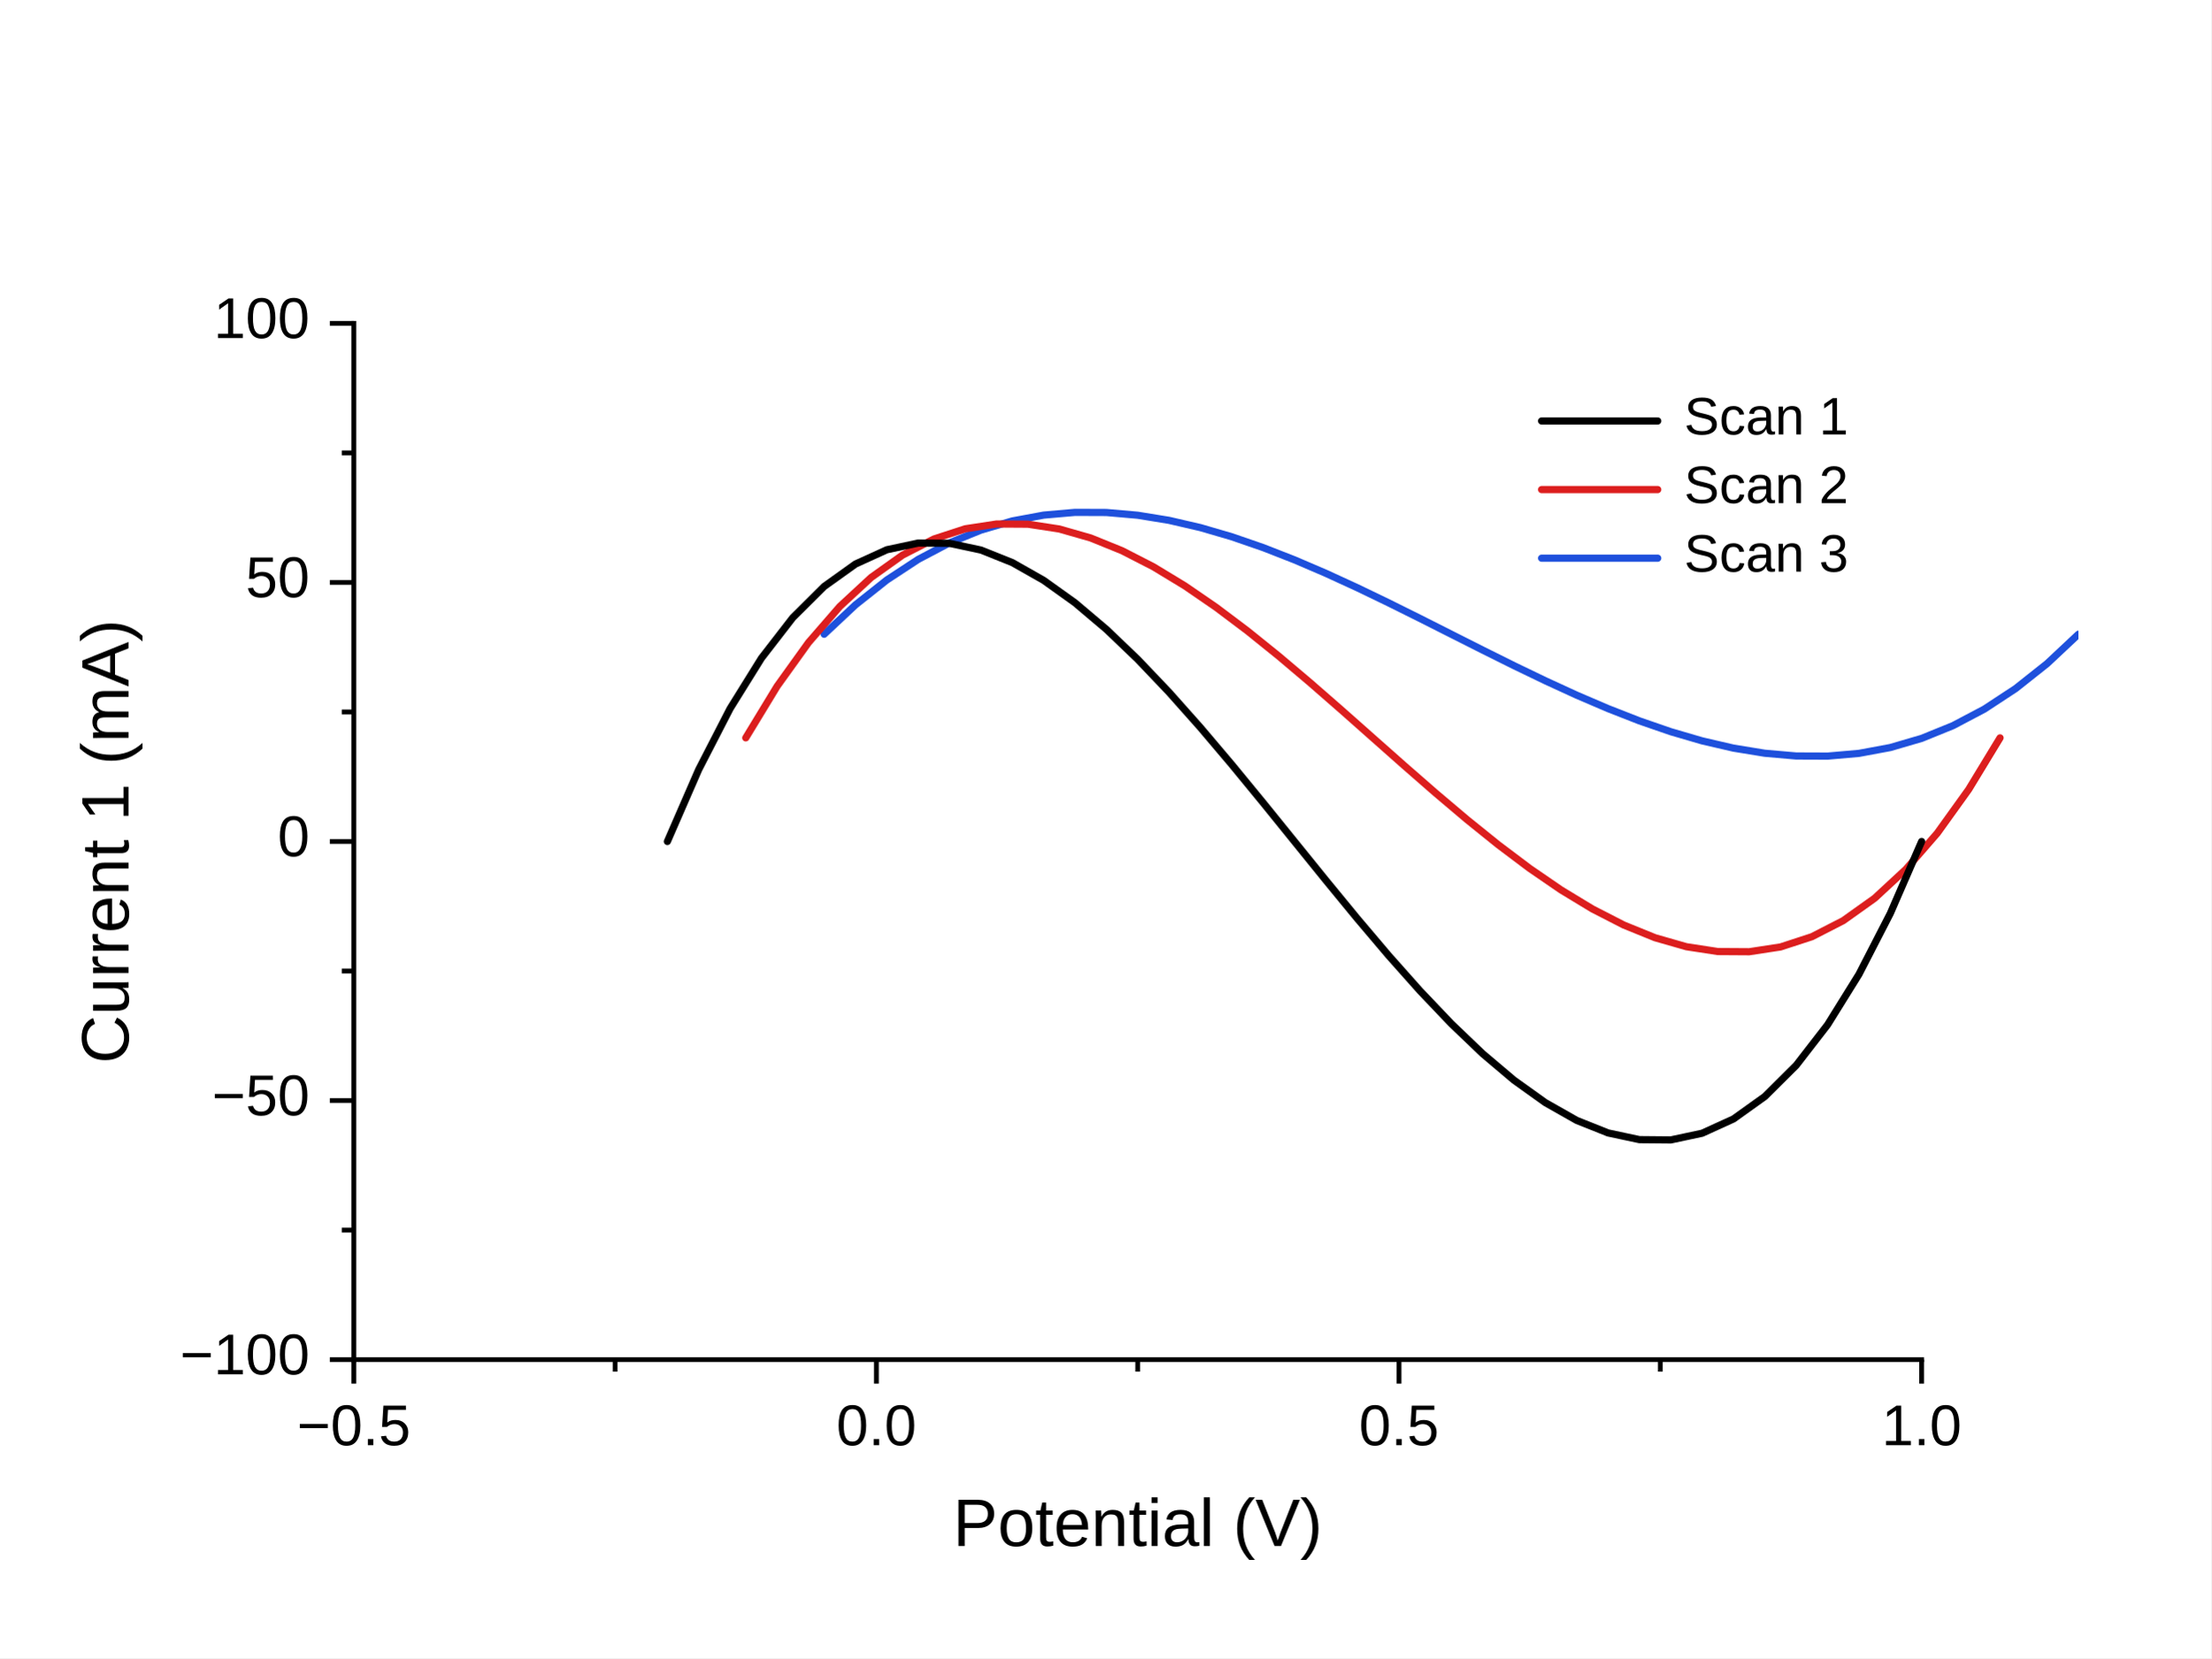
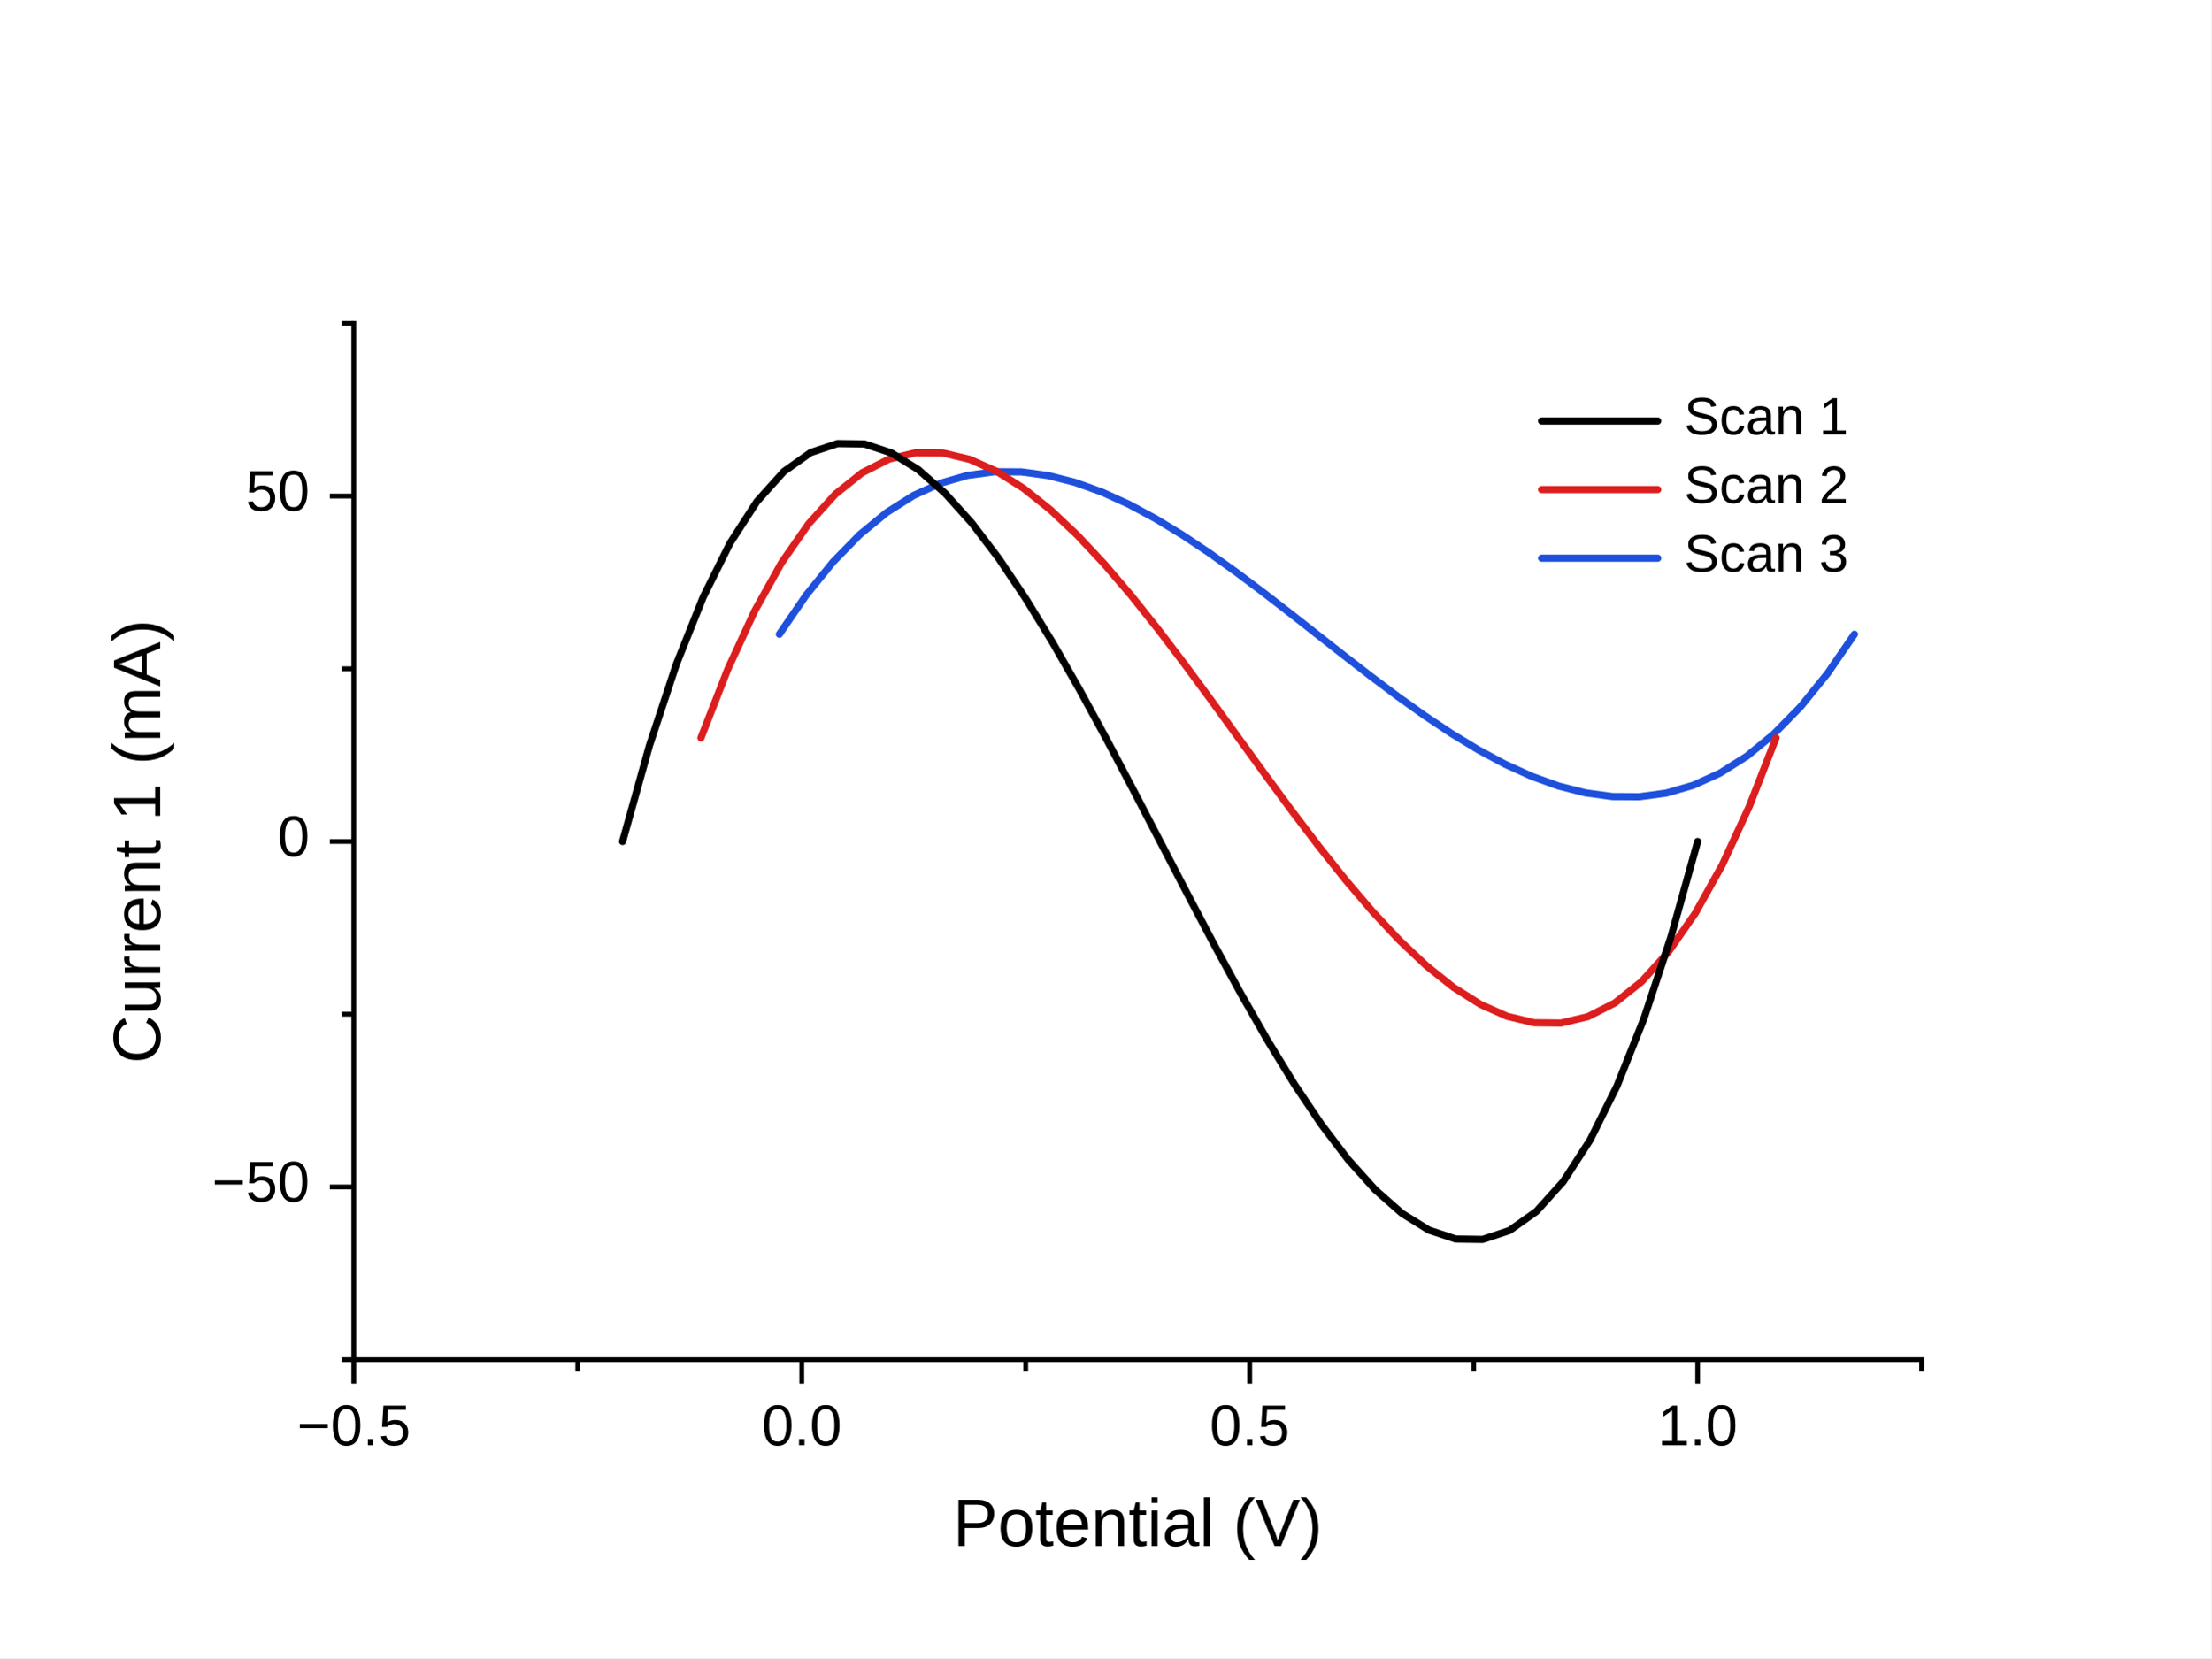
<svg xmlns="http://www.w3.org/2000/svg" width="460.8pt" height="345.6pt" viewBox="0 0 460.8 345.6">
  <rect x="0" y="0" width="460.8" height="345.6" fill="#FFFFFF" />
  <g id="layer0">
    <clipPath id="clip0">
      <rect x="73.728" y="24.192" width="359.424" height="259.2" />
    </clipPath>
    <g class="plots" clip-path="url(#clip0)">
-       <path d="M171.753 132.192L178.288 126.065L184.823 120.88L191.358 116.589L197.893 113.141L204.428 110.487L210.963 108.576L217.498 107.361L224.033 106.79L230.568 106.815L237.103 107.386L243.638 108.452L250.173 109.966L256.707 111.876L263.242 114.133L269.777 116.688L276.312 119.491L282.847 122.493L289.382 125.643L295.917 128.893L302.452 132.192L308.987 135.491L315.522 138.741L322.057 141.891L328.592 144.893L335.127 147.696L341.662 150.251L348.197 152.508L354.732 154.418L361.267 155.932L367.802 156.998L374.337 157.569L380.872 157.594L387.407 157.023L393.942 155.808L400.477 153.897L407.012 151.243L413.547 147.795L420.082 143.504L426.617 138.319L433.152 132.192" fill="none" stroke="#1E50DC" stroke-width="1.5" stroke-linecap="round" stroke-linejoin="round" />
-       <path d="M155.415 153.792L161.95 143.038L168.485 133.939L175.02 126.407L181.555 120.355L188.09 115.697L194.625 112.344L201.16 110.211L207.695 109.21L214.23 109.253L220.765 110.255L227.3 112.127L233.835 114.782L240.37 118.135L246.905 122.097L253.44 126.581L259.975 131.501L266.51 136.769L273.045 142.298L279.58 148.002L286.115 153.792L292.65 159.582L299.185 165.286L305.72 170.815L312.255 176.083L318.79 181.003L325.325 185.487L331.86 189.449L338.395 192.802L344.93 195.457L351.465 197.33L358 198.331L364.535 198.374L371.07 197.373L377.605 195.24L384.14 191.887L390.675 187.229L397.21 181.177L403.745 173.645L410.28 164.546L416.815 153.792" fill="none" stroke="#DC1E1E" stroke-width="1.5" stroke-linecap="round" stroke-linejoin="round" />
-       <path d="M139.078 175.392L145.613 160.387L152.148 147.69L158.683 137.18L165.218 128.736L171.753 122.236L178.288 117.558L184.823 114.581L191.358 113.184L197.893 113.245L204.428 114.642L210.963 117.254L217.498 120.96L224.033 125.638L230.568 131.166L237.103 137.423L243.638 144.288L250.173 151.639L256.707 159.354L263.242 167.312L269.777 175.392L276.312 183.472L282.847 191.43L289.382 199.145L295.917 206.496L302.452 213.361L308.987 219.618L315.522 225.146L322.057 229.824L328.592 233.53L335.127 236.142L341.662 237.539L348.197 237.6L354.732 236.203L361.267 233.226L367.802 228.548L374.337 222.048L380.872 213.604L387.407 203.094L393.942 190.397L400.477 175.392" fill="none" stroke="#000000" stroke-width="1.5" stroke-linecap="round" stroke-linejoin="round" />
+       <path d="M162.417 132.192L168.018 124.022L173.62 117.11L179.221 111.388L184.823 106.79L190.424 103.251L196.026 100.705L201.627 99.084L207.228 98.323L212.83 98.356L218.431 99.117L224.033 100.539L229.634 102.557L235.235 105.104L240.837 108.113L246.438 111.52L252.04 115.258L257.641 119.26L263.242 123.46L268.844 127.793L274.445 132.192L280.047 136.591L285.648 140.924L291.25 145.124L296.851 149.126L302.452 152.864L308.054 156.271L313.655 159.28L319.257 161.827L324.858 163.845L330.459 165.267L336.061 166.028L341.662 166.061L347.264 165.3L352.865 163.679L358.466 161.133L364.068 157.594L369.669 152.996L375.271 147.274L380.872 140.362L386.474 132.192" fill="none" stroke="#1E50DC" stroke-width="1.5" stroke-linecap="round" stroke-linejoin="round" />
+       <path d="M146.08 153.792L151.681 139.454L157.282 127.321L162.884 117.279L168.485 109.21L174.087 102.998L179.688 98.528L185.289 95.684L190.891 94.349L196.492 94.407L202.094 95.742L207.695 98.238L213.297 101.779L218.898 106.249L224.499 111.532L230.101 117.511L235.702 124.07L241.304 131.094L246.905 138.467L252.506 146.071L258.108 153.792L263.709 161.513L269.311 169.117L274.912 176.49L280.513 183.514L286.115 190.073L291.716 196.052L297.318 201.335L302.919 205.805L308.521 209.346L314.122 211.842L319.723 213.177L325.325 213.235L330.926 211.9L336.528 209.056L342.129 204.586L347.73 198.374L353.332 190.305L358.933 180.263L364.535 168.13L370.136 153.792" fill="none" stroke="#DC1E1E" stroke-width="1.5" stroke-linecap="round" stroke-linejoin="round" />
+       <path d="M129.742 175.392L135.344 155.385L140.945 138.456L146.546 124.443L152.148 113.184L157.749 104.517L163.351 98.28L168.952 94.311L174.553 92.448L180.155 92.529L185.756 94.392L191.358 97.875L196.959 102.816L202.56 109.053L208.162 116.424L213.763 124.767L219.365 133.92L224.966 143.721L230.568 154.008L236.169 164.619L241.77 175.392L247.372 186.165L252.973 196.776L258.575 207.063L264.176 216.864L269.777 226.017L275.379 234.36L280.98 241.731L286.582 247.968L292.183 252.909L297.785 256.392L303.386 258.255L308.987 258.336L314.589 256.473L320.19 252.504L325.792 246.267L331.393 237.6L336.994 226.341L342.596 212.328L348.197 195.399L353.799 175.392" fill="none" stroke="#000000" stroke-width="1.5" stroke-linecap="round" stroke-linejoin="round" />
    </g>
    <g class="overlay">
      <path d="M73.728 283.392L400.477 283.392" fill="none" stroke="#000000" stroke-width="1" stroke-linecap="square" />
      <path d="M73.728 67.392L73.728 283.392" fill="none" stroke="#000000" stroke-width="1" stroke-linecap="square" />
-       <path d="M73.728 283.392L73.728 288.392M182.644 283.392L182.644 288.392M291.561 283.392L291.561 288.392M400.477 283.392L400.477 288.392M128.186 283.392L128.186 285.892M237.103 283.392L237.103 285.892M346.019 283.392L346.019 285.892" fill="none" stroke="#000000" stroke-width="1" />
-       <path d="M73.728 283.392L68.728 283.392M73.728 229.392L68.728 229.392M73.728 175.392L68.728 175.392M73.728 121.392L68.728 121.392M73.728 67.392L68.728 67.392M73.728 256.392L71.228 256.392M73.728 202.392L71.228 202.392M73.728 148.392L71.228 148.392M73.728 94.392L71.228 94.392" fill="none" stroke="#000000" stroke-width="1" />
+       <path d="M73.728 283.392L73.728 288.392M167.085 283.392L167.085 288.392M260.442 283.392L260.442 288.392M353.799 283.392L353.799 288.392M120.406 283.392L120.406 285.892M213.763 283.392L213.763 285.892M307.12 283.392L307.12 285.892M400.477 283.392L400.477 285.892" fill="none" stroke="#000000" stroke-width="1" />
+       <path d="M73.728 247.392L68.728 247.392M73.728 175.392L68.728 175.392M73.728 103.392L68.728 103.392M73.728 283.392L71.228 283.392M73.728 211.392L71.228 211.392M73.728 139.392L71.228 139.392M73.728 67.392L71.228 67.392" fill="none" stroke="#000000" stroke-width="1" />
      <text x="73.728" y="301.232" font-family="'Arial', 'Liberation Sans', 'Helvetica', 'DejaVu Sans', sans-serif" font-size="12" fill="#000000" text-anchor="middle">−0.5</text>
-       <text x="182.644" y="301.232" font-family="'Arial', 'Liberation Sans', 'Helvetica', 'DejaVu Sans', sans-serif" font-size="12" fill="#000000" text-anchor="middle">0.0</text>
-       <text x="291.561" y="301.232" font-family="'Arial', 'Liberation Sans', 'Helvetica', 'DejaVu Sans', sans-serif" font-size="12" fill="#000000" text-anchor="middle">0.5</text>
-       <text x="400.477" y="301.232" font-family="'Arial', 'Liberation Sans', 'Helvetica', 'DejaVu Sans', sans-serif" font-size="12" fill="#000000" text-anchor="middle">1.0</text>
-       <text x="64.528" y="286.452" font-family="'Arial', 'Liberation Sans', 'Helvetica', 'DejaVu Sans', sans-serif" font-size="12" fill="#000000" text-anchor="end">−100</text>
-       <text x="64.528" y="232.452" font-family="'Arial', 'Liberation Sans', 'Helvetica', 'DejaVu Sans', sans-serif" font-size="12" fill="#000000" text-anchor="end">−50</text>
+       <text x="167.085" y="301.232" font-family="'Arial', 'Liberation Sans', 'Helvetica', 'DejaVu Sans', sans-serif" font-size="12" fill="#000000" text-anchor="middle">0.0</text>
+       <text x="260.442" y="301.232" font-family="'Arial', 'Liberation Sans', 'Helvetica', 'DejaVu Sans', sans-serif" font-size="12" fill="#000000" text-anchor="middle">0.5</text>
+       <text x="353.799" y="301.232" font-family="'Arial', 'Liberation Sans', 'Helvetica', 'DejaVu Sans', sans-serif" font-size="12" fill="#000000" text-anchor="middle">1.0</text>
+       <text x="64.528" y="250.452" font-family="'Arial', 'Liberation Sans', 'Helvetica', 'DejaVu Sans', sans-serif" font-size="12" fill="#000000" text-anchor="end">−50</text>
      <text x="64.528" y="178.452" font-family="'Arial', 'Liberation Sans', 'Helvetica', 'DejaVu Sans', sans-serif" font-size="12" fill="#000000" text-anchor="end">0</text>
-       <text x="64.528" y="124.452" font-family="'Arial', 'Liberation Sans', 'Helvetica', 'DejaVu Sans', sans-serif" font-size="12" fill="#000000" text-anchor="end">50</text>
-       <text x="64.528" y="70.452" font-family="'Arial', 'Liberation Sans', 'Helvetica', 'DejaVu Sans', sans-serif" font-size="12" fill="#000000" text-anchor="end">100</text>
+       <text x="64.528" y="106.452" font-family="'Arial', 'Liberation Sans', 'Helvetica', 'DejaVu Sans', sans-serif" font-size="12" fill="#000000" text-anchor="end">50</text>
      <text x="237.103" y="322.232" font-family="'Arial', 'Liberation Sans', 'Helvetica', 'DejaVu Sans', sans-serif" font-size="14" fill="#000000" text-anchor="middle">Potential (V)</text>
-       <text x="26.788" y="175.392" font-family="'Arial', 'Liberation Sans', 'Helvetica', 'DejaVu Sans', sans-serif" font-size="14" fill="#000000" text-anchor="middle" transform="rotate(-90 26.788 175.392)">Current 1 (mA)</text>
+       <text x="33.388" y="175.392" font-family="'Arial', 'Liberation Sans', 'Helvetica', 'DejaVu Sans', sans-serif" font-size="14" fill="#000000" text-anchor="middle" transform="rotate(-90 33.388 175.392)">Current 1 (mA)</text>
      <path d="M321.277 87.742L345.477 87.742" fill="none" stroke="#000000" stroke-width="1.5" stroke-linecap="round" stroke-linejoin="round" />
      <text x="350.977" y="90.547" font-family="'Arial', 'Liberation Sans', 'Helvetica', 'DejaVu Sans', sans-serif" font-size="11" fill="#000000">Scan 1</text>
      <path d="M321.277 102.042L345.477 102.042" fill="none" stroke="#DC1E1E" stroke-width="1.5" stroke-linecap="round" stroke-linejoin="round" />
      <text x="350.977" y="104.847" font-family="'Arial', 'Liberation Sans', 'Helvetica', 'DejaVu Sans', sans-serif" font-size="11" fill="#000000">Scan 2</text>
      <path d="M321.277 116.342L345.477 116.342" fill="none" stroke="#1E50DC" stroke-width="1.5" stroke-linecap="round" stroke-linejoin="round" />
      <text x="350.977" y="119.147" font-family="'Arial', 'Liberation Sans', 'Helvetica', 'DejaVu Sans', sans-serif" font-size="11" fill="#000000">Scan 3</text>
    </g>
  </g>
</svg>
